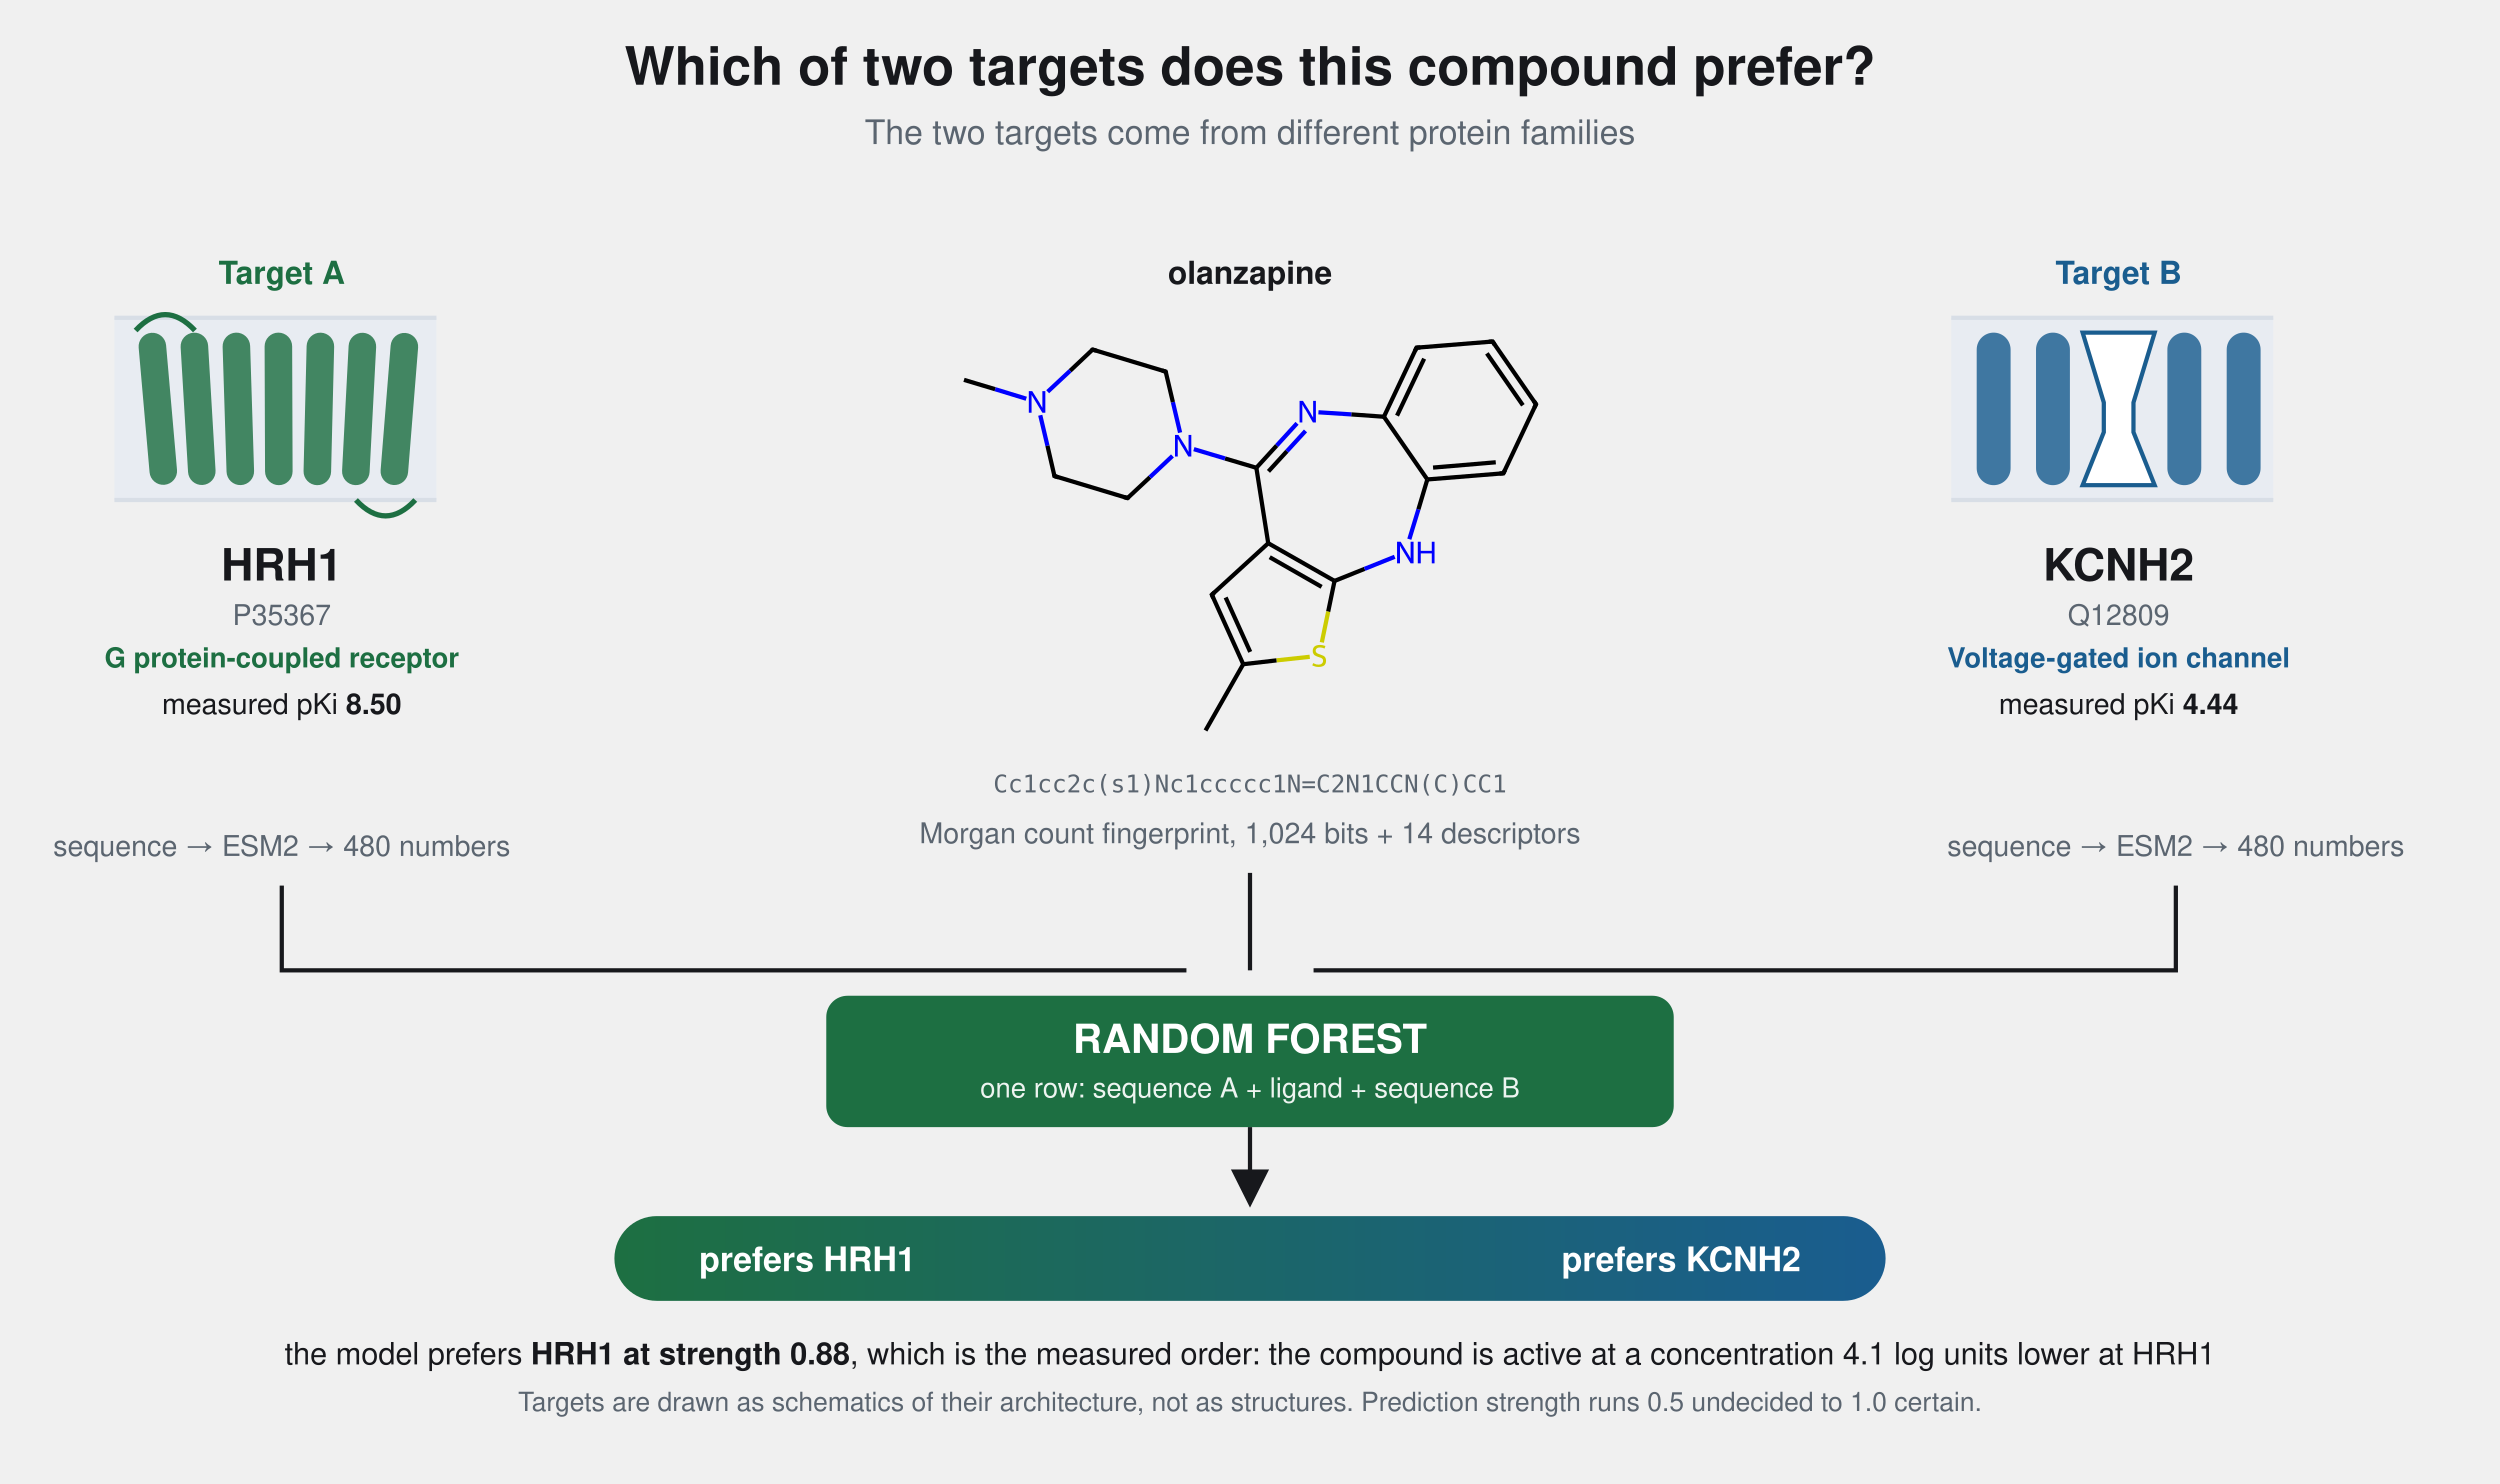
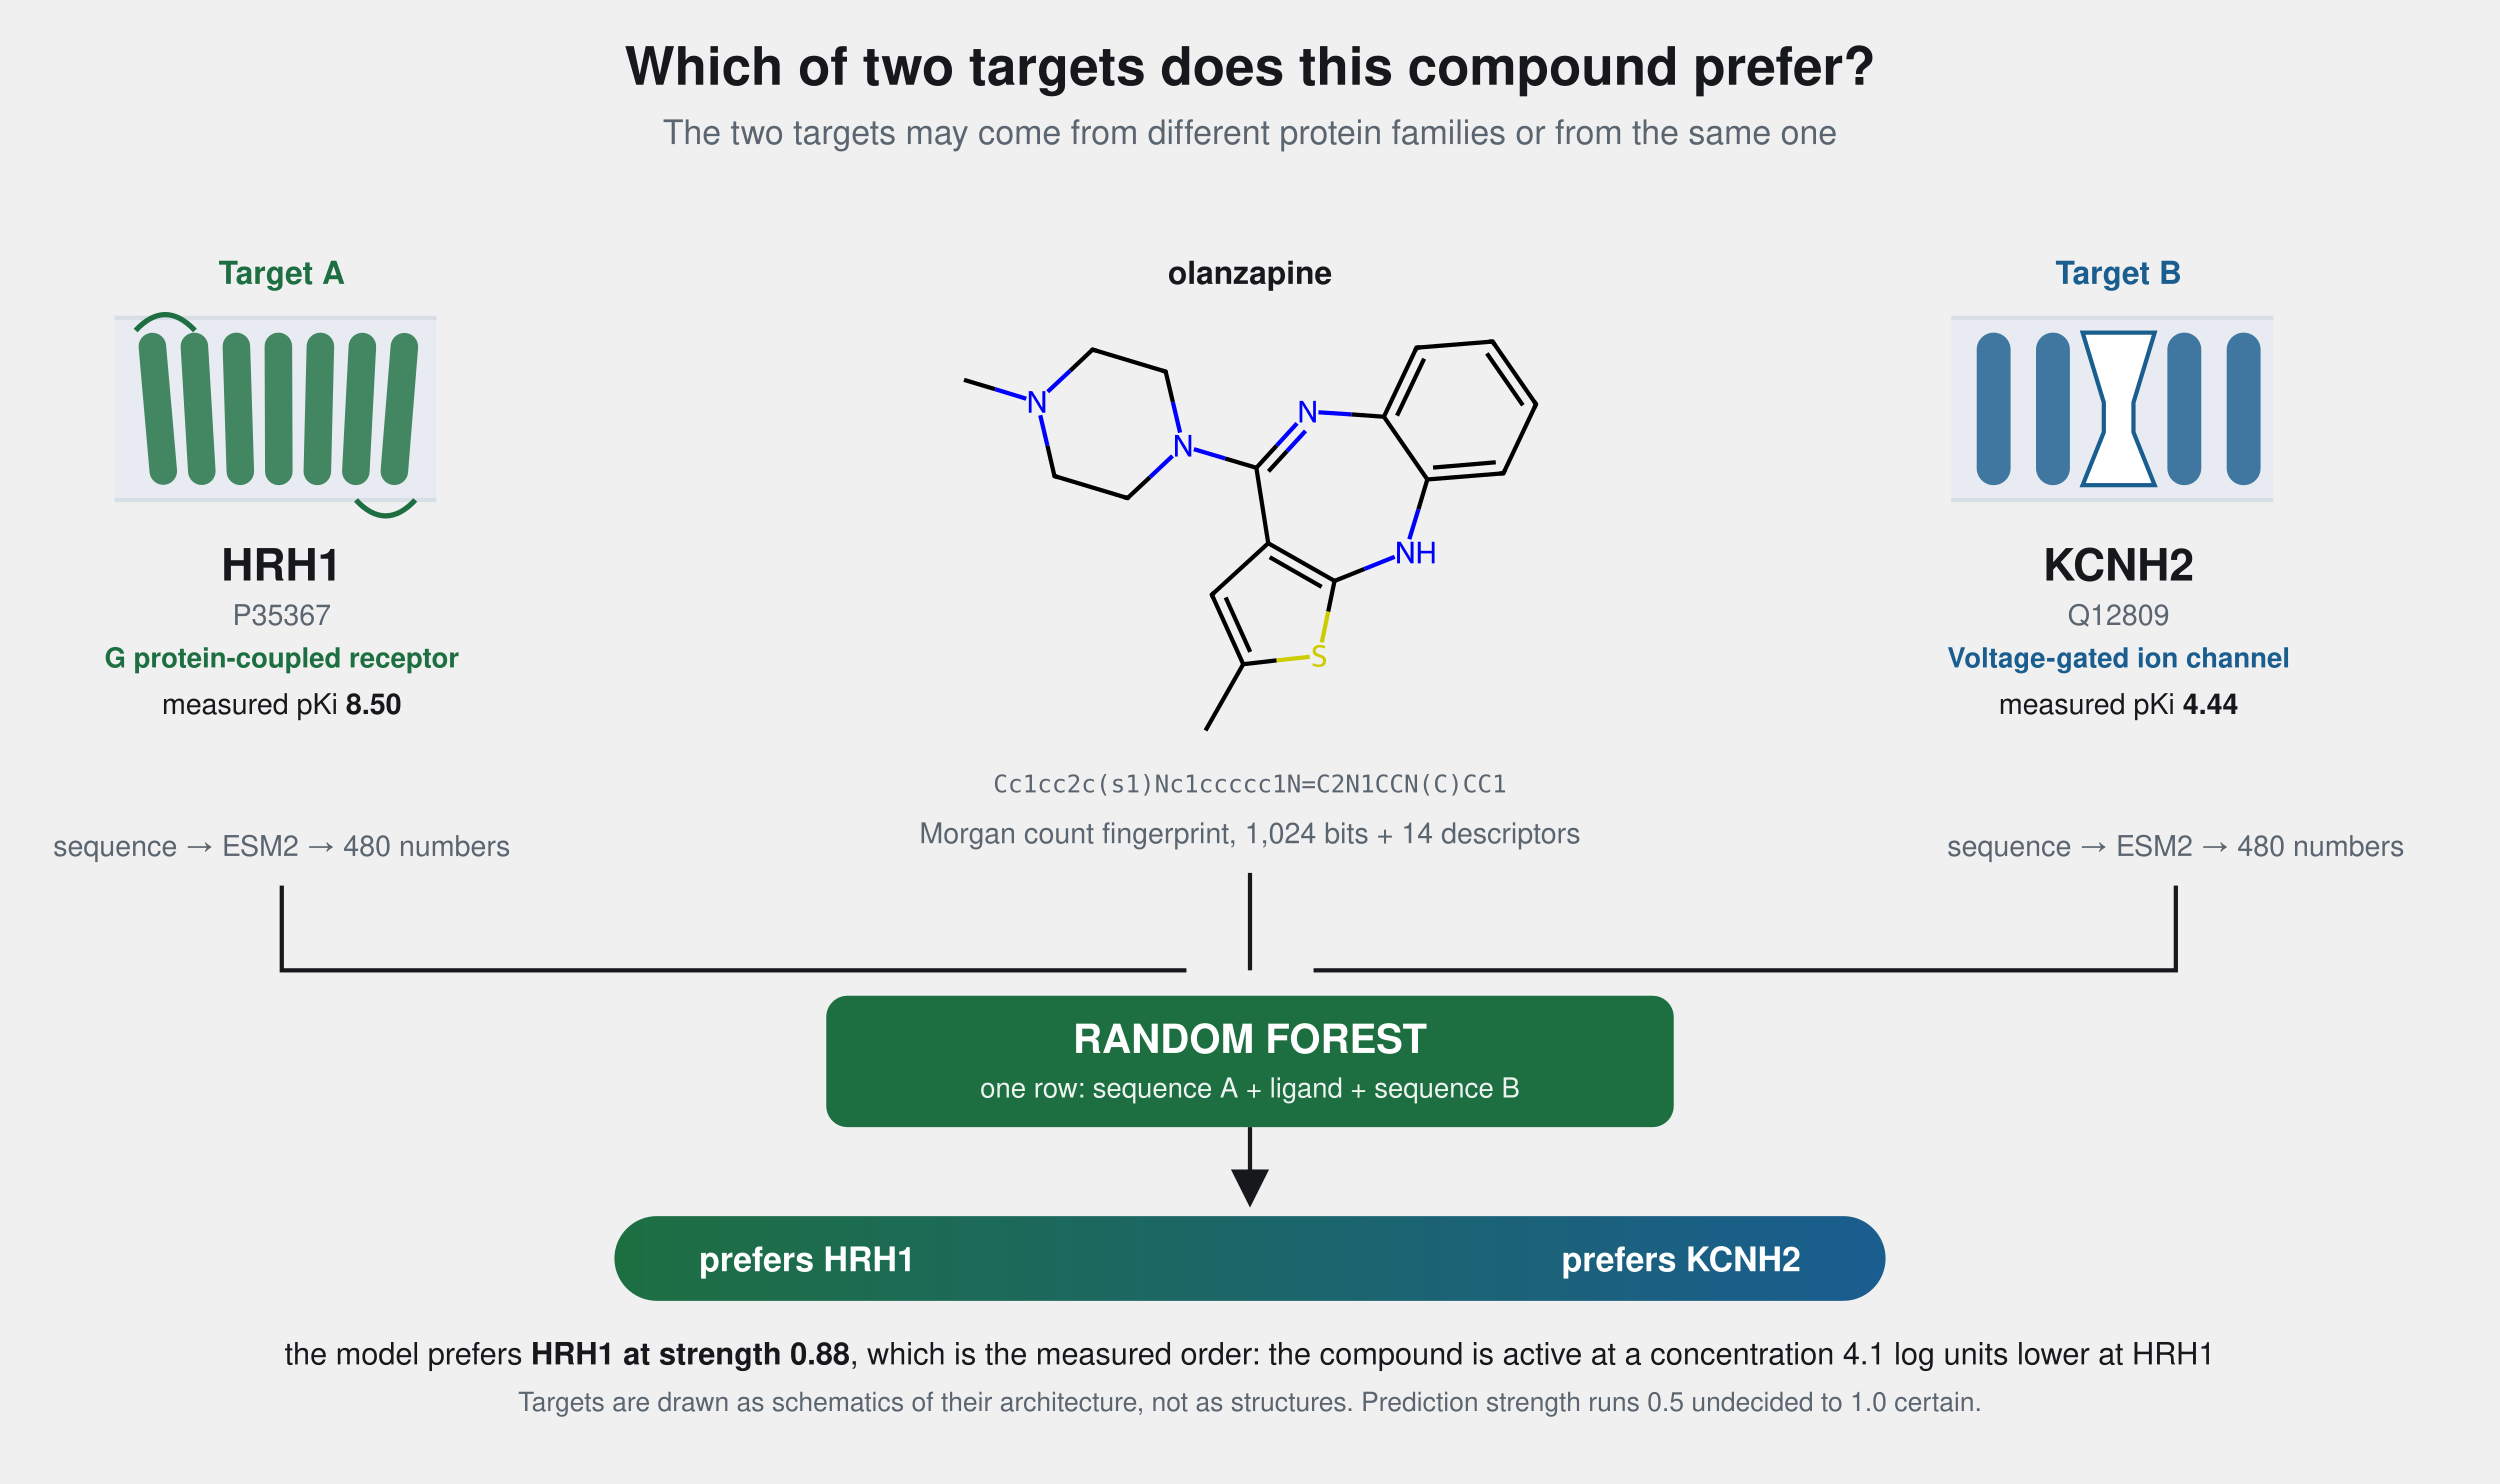
<svg xmlns="http://www.w3.org/2000/svg" viewBox="0 0 1180 700" width="100%" font-family="-apple-system,BlinkMacSystemFont,Segoe UI,Helvetica,Arial,sans-serif">
  <text x="590.0" y="40" text-anchor="middle" font-size="25" font-weight="700" fill="#17181c">
    Which of two targets does this compound prefer?</text>
  <text x="590.0" y="68" text-anchor="middle" font-size="16" fill="#5b6570">
-     The two targets come from different protein families</text>
+     The two targets may come from different protein families or from the same one</text>
  <text x="133" y="134" text-anchor="middle" font-size="15" font-weight="700" fill="#1d6f42">Target A</text>
  <rect x="54" y="150" width="152" height="86" fill="#e8ecf2" />
  <line x1="54" y1="150" x2="206" y2="150" stroke="#d8dee6" stroke-width="2" />
  <line x1="54" y1="236" x2="206" y2="236" stroke="#d8dee6" stroke-width="2" />
  <rect x="68" y="157" width="13" height="72" rx="6.5" fill="#1d6f42" opacity="0.82" transform="rotate(-5.0,74,193)" />
  <rect x="87" y="157" width="13" height="72" rx="6.5" fill="#1d6f42" opacity="0.82" transform="rotate(-3.4,93,193)" />
  <rect x="106" y="157" width="13" height="72" rx="6.5" fill="#1d6f42" opacity="0.82" transform="rotate(-1.8,112,193)" />
  <rect x="125" y="157" width="13" height="72" rx="6.5" fill="#1d6f42" opacity="0.82" transform="rotate(-0.2,131,193)" />
  <rect x="144" y="157" width="13" height="72" rx="6.5" fill="#1d6f42" opacity="0.82" transform="rotate(1.4,150,193)" />
  <rect x="163" y="157" width="13" height="72" rx="6.5" fill="#1d6f42" opacity="0.82" transform="rotate(3.0,169,193)" />
  <rect x="182" y="157" width="13" height="72" rx="6.5" fill="#1d6f42" opacity="0.82" transform="rotate(4.6,188,193)" />
  <path d="M64,156 q14,-15 28,0" fill="none" stroke="#1d6f42" stroke-width="2.5" />
  <path d="M168,236 q14,15 28,0" fill="none" stroke="#1d6f42" stroke-width="2.5" />
  <text x="133" y="274" text-anchor="middle" font-size="21" font-weight="700" fill="#17181c">HRH1</text>
  <text x="133" y="295" text-anchor="middle" font-size="13.5" fill="#5b6570">P35367</text>
  <text x="133" y="315" text-anchor="middle" font-size="13" fill="#1d6f42" font-weight="600">G protein-coupled receptor</text>
  <text x="133" y="337" text-anchor="middle" font-size="13.5" fill="#17181c">
    measured pKi <tspan font-weight="700">8.50</tspan>
  </text>
  <text x="1000" y="134" text-anchor="middle" font-size="15" font-weight="700" fill="#1a5d8f">Target B</text>
  <rect x="921" y="150" width="152" height="86" fill="#e8ecf2" />
  <line x1="921" y1="150" x2="1073" y2="150" stroke="#d8dee6" stroke-width="2" />
  <line x1="921" y1="236" x2="1073" y2="236" stroke="#d8dee6" stroke-width="2" />
  <rect x="933" y="157" width="16" height="72" rx="8" fill="#1a5d8f" opacity="0.82" />
  <rect x="961" y="157" width="16" height="72" rx="8" fill="#1a5d8f" opacity="0.82" />
  <rect x="1023" y="157" width="16" height="72" rx="8" fill="#1a5d8f" opacity="0.82" />
  <rect x="1051" y="157" width="16" height="72" rx="8" fill="#1a5d8f" opacity="0.82" />
  <path d="M983,157 L993,190 L993,204 L983,229 L1017,229 L1007,204 L1007,190 L1017,157 Z" fill="#ffffff" stroke="#1a5d8f" stroke-width="2" />
  <text x="1000" y="274" text-anchor="middle" font-size="21" font-weight="700" fill="#17181c">KCNH2</text>
  <text x="1000" y="295" text-anchor="middle" font-size="13.5" fill="#5b6570">Q12809</text>
  <text x="1000" y="315" text-anchor="middle" font-size="13" fill="#1a5d8f" font-weight="600">Voltage-gated ion channel</text>
  <text x="1000" y="337" text-anchor="middle" font-size="13.5" fill="#17181c">
    measured pKi <tspan font-weight="700">4.44</tspan>
  </text>
  <text x="590.0" y="134" text-anchor="middle" font-size="15" font-weight="700" fill="#17181c">olanzapine</text>
  <g transform="translate(440,148)">
    <svg version="1.1" baseProfile="full" xml:space="preserve" width="300px" height="210px" viewBox="0 0 300 210">
      <path class="bond-0 atom-0 atom-1" d="M 129.0,196.8 L 146.8,165.5" style="fill:none;fill-rule:evenodd;stroke:#000000;stroke-width:2.0px;stroke-linecap:butt;stroke-linejoin:miter;stroke-opacity:1" />
      <path class="bond-1 atom-1 atom-2" d="M 146.8,165.5 L 132.0,132.7" style="fill:none;fill-rule:evenodd;stroke:#000000;stroke-width:2.0px;stroke-linecap:butt;stroke-linejoin:miter;stroke-opacity:1" />
      <path class="bond-1 atom-1 atom-2" d="M 150.1,159.7 L 138.5,134.0" style="fill:none;fill-rule:evenodd;stroke:#000000;stroke-width:2.0px;stroke-linecap:butt;stroke-linejoin:miter;stroke-opacity:1" />
      <path class="bond-2 atom-2 atom-3" d="M 132.0,132.7 L 158.6,108.4" style="fill:none;fill-rule:evenodd;stroke:#000000;stroke-width:2.0px;stroke-linecap:butt;stroke-linejoin:miter;stroke-opacity:1" />
      <path class="bond-3 atom-3 atom-4" d="M 158.6,108.4 L 189.9,126.2" style="fill:none;fill-rule:evenodd;stroke:#000000;stroke-width:2.0px;stroke-linecap:butt;stroke-linejoin:miter;stroke-opacity:1" />
      <path class="bond-3 atom-3 atom-4" d="M 159.3,115.0 L 183.8,129.0" style="fill:none;fill-rule:evenodd;stroke:#000000;stroke-width:2.0px;stroke-linecap:butt;stroke-linejoin:miter;stroke-opacity:1" />
      <path class="bond-4 atom-4 atom-5" d="M 189.9,126.2 L 186.9,140.7" style="fill:none;fill-rule:evenodd;stroke:#000000;stroke-width:2.0px;stroke-linecap:butt;stroke-linejoin:miter;stroke-opacity:1" />
      <path class="bond-4 atom-4 atom-5" d="M 186.9,140.7 L 183.9,155.2" style="fill:none;fill-rule:evenodd;stroke:#CCCC00;stroke-width:2.0px;stroke-linecap:butt;stroke-linejoin:miter;stroke-opacity:1" />
      <path class="bond-5 atom-4 atom-6" d="M 189.9,126.2 L 204.1,120.5" style="fill:none;fill-rule:evenodd;stroke:#000000;stroke-width:2.0px;stroke-linecap:butt;stroke-linejoin:miter;stroke-opacity:1" />
      <path class="bond-5 atom-4 atom-6" d="M 204.1,120.5 L 218.3,114.8" style="fill:none;fill-rule:evenodd;stroke:#0000FF;stroke-width:2.0px;stroke-linecap:butt;stroke-linejoin:miter;stroke-opacity:1" />
      <path class="bond-6 atom-6 atom-7" d="M 225.2,106.5 L 229.5,92.4" style="fill:none;fill-rule:evenodd;stroke:#0000FF;stroke-width:2.0px;stroke-linecap:butt;stroke-linejoin:miter;stroke-opacity:1" />
      <path class="bond-6 atom-6 atom-7" d="M 229.5,92.4 L 233.7,78.3" style="fill:none;fill-rule:evenodd;stroke:#000000;stroke-width:2.0px;stroke-linecap:butt;stroke-linejoin:miter;stroke-opacity:1" />
      <path class="bond-7 atom-7 atom-8" d="M 233.7,78.3 L 269.6,75.4" style="fill:none;fill-rule:evenodd;stroke:#000000;stroke-width:2.0px;stroke-linecap:butt;stroke-linejoin:miter;stroke-opacity:1" />
      <path class="bond-7 atom-7 atom-8" d="M 236.4,72.7 L 266.0,70.2" style="fill:none;fill-rule:evenodd;stroke:#000000;stroke-width:2.0px;stroke-linecap:butt;stroke-linejoin:miter;stroke-opacity:1" />
      <path class="bond-8 atom-8 atom-9" d="M 269.6,75.4 L 285.0,42.8" style="fill:none;fill-rule:evenodd;stroke:#000000;stroke-width:2.0px;stroke-linecap:butt;stroke-linejoin:miter;stroke-opacity:1" />
      <path class="bond-9 atom-9 atom-10" d="M 285.0,42.8 L 264.5,13.2" style="fill:none;fill-rule:evenodd;stroke:#000000;stroke-width:2.0px;stroke-linecap:butt;stroke-linejoin:miter;stroke-opacity:1" />
      <path class="bond-9 atom-9 atom-10" d="M 278.8,43.3 L 261.8,18.8" style="fill:none;fill-rule:evenodd;stroke:#000000;stroke-width:2.0px;stroke-linecap:butt;stroke-linejoin:miter;stroke-opacity:1" />
      <path class="bond-10 atom-10 atom-11" d="M 264.5,13.2 L 228.6,16.1" style="fill:none;fill-rule:evenodd;stroke:#000000;stroke-width:2.0px;stroke-linecap:butt;stroke-linejoin:miter;stroke-opacity:1" />
      <path class="bond-11 atom-11 atom-12" d="M 228.6,16.1 L 213.2,48.7" style="fill:none;fill-rule:evenodd;stroke:#000000;stroke-width:2.0px;stroke-linecap:butt;stroke-linejoin:miter;stroke-opacity:1" />
      <path class="bond-11 atom-11 atom-12" d="M 232.2,21.3 L 219.4,48.2" style="fill:none;fill-rule:evenodd;stroke:#000000;stroke-width:2.0px;stroke-linecap:butt;stroke-linejoin:miter;stroke-opacity:1" />
      <path class="bond-12 atom-12 atom-13" d="M 213.2,48.7 L 197.8,47.6" style="fill:none;fill-rule:evenodd;stroke:#000000;stroke-width:2.0px;stroke-linecap:butt;stroke-linejoin:miter;stroke-opacity:1" />
      <path class="bond-12 atom-12 atom-13" d="M 197.8,47.6 L 182.3,46.6" style="fill:none;fill-rule:evenodd;stroke:#0000FF;stroke-width:2.0px;stroke-linecap:butt;stroke-linejoin:miter;stroke-opacity:1" />
      <path class="bond-13 atom-13 atom-14" d="M 172.2,51.8 L 162.6,62.3" style="fill:none;fill-rule:evenodd;stroke:#0000FF;stroke-width:2.0px;stroke-linecap:butt;stroke-linejoin:miter;stroke-opacity:1" />
      <path class="bond-13 atom-13 atom-14" d="M 162.6,62.3 L 153.0,72.8" style="fill:none;fill-rule:evenodd;stroke:#000000;stroke-width:2.0px;stroke-linecap:butt;stroke-linejoin:miter;stroke-opacity:1" />
      <path class="bond-13 atom-13 atom-14" d="M 176.2,55.4 L 167.4,65.0" style="fill:none;fill-rule:evenodd;stroke:#0000FF;stroke-width:2.0px;stroke-linecap:butt;stroke-linejoin:miter;stroke-opacity:1" />
      <path class="bond-13 atom-13 atom-14" d="M 167.4,65.0 L 158.7,74.5" style="fill:none;fill-rule:evenodd;stroke:#000000;stroke-width:2.0px;stroke-linecap:butt;stroke-linejoin:miter;stroke-opacity:1" />
      <path class="bond-14 atom-14 atom-15" d="M 153.0,72.8 L 138.2,68.4" style="fill:none;fill-rule:evenodd;stroke:#000000;stroke-width:2.0px;stroke-linecap:butt;stroke-linejoin:miter;stroke-opacity:1" />
      <path class="bond-14 atom-14 atom-15" d="M 138.2,68.4 L 123.5,64.0" style="fill:none;fill-rule:evenodd;stroke:#0000FF;stroke-width:2.0px;stroke-linecap:butt;stroke-linejoin:miter;stroke-opacity:1" />
      <path class="bond-15 atom-15 atom-16" d="M 117.0,56.2 L 113.6,41.8" style="fill:none;fill-rule:evenodd;stroke:#0000FF;stroke-width:2.0px;stroke-linecap:butt;stroke-linejoin:miter;stroke-opacity:1" />
      <path class="bond-15 atom-15 atom-16" d="M 113.6,41.8 L 110.2,27.4" style="fill:none;fill-rule:evenodd;stroke:#000000;stroke-width:2.0px;stroke-linecap:butt;stroke-linejoin:miter;stroke-opacity:1" />
      <path class="bond-16 atom-16 atom-17" d="M 110.2,27.4 L 75.7,17.0" style="fill:none;fill-rule:evenodd;stroke:#000000;stroke-width:2.0px;stroke-linecap:butt;stroke-linejoin:miter;stroke-opacity:1" />
      <path class="bond-17 atom-17 atom-18" d="M 75.7,17.0 L 65.1,27.0" style="fill:none;fill-rule:evenodd;stroke:#000000;stroke-width:2.0px;stroke-linecap:butt;stroke-linejoin:miter;stroke-opacity:1" />
      <path class="bond-17 atom-17 atom-18" d="M 65.1,27.0 L 54.5,36.9" style="fill:none;fill-rule:evenodd;stroke:#0000FF;stroke-width:2.0px;stroke-linecap:butt;stroke-linejoin:miter;stroke-opacity:1" />
      <path class="bond-18 atom-18 atom-19" d="M 44.4,40.2 L 29.7,35.7" style="fill:none;fill-rule:evenodd;stroke:#0000FF;stroke-width:2.0px;stroke-linecap:butt;stroke-linejoin:miter;stroke-opacity:1" />
      <path class="bond-18 atom-18 atom-19" d="M 29.7,35.7 L 15.0,31.3" style="fill:none;fill-rule:evenodd;stroke:#000000;stroke-width:2.0px;stroke-linecap:butt;stroke-linejoin:miter;stroke-opacity:1" />
      <path class="bond-19 atom-18 atom-20" d="M 51.0,48.0 L 54.4,62.4" style="fill:none;fill-rule:evenodd;stroke:#0000FF;stroke-width:2.0px;stroke-linecap:butt;stroke-linejoin:miter;stroke-opacity:1" />
      <path class="bond-19 atom-18 atom-20" d="M 54.4,62.4 L 57.7,76.7" style="fill:none;fill-rule:evenodd;stroke:#000000;stroke-width:2.0px;stroke-linecap:butt;stroke-linejoin:miter;stroke-opacity:1" />
      <path class="bond-20 atom-20 atom-21" d="M 57.7,76.7 L 92.2,87.1" style="fill:none;fill-rule:evenodd;stroke:#000000;stroke-width:2.0px;stroke-linecap:butt;stroke-linejoin:miter;stroke-opacity:1" />
      <path class="bond-21 atom-5 atom-1" d="M 178.2,162.0 L 162.5,163.7" style="fill:none;fill-rule:evenodd;stroke:#CCCC00;stroke-width:2.0px;stroke-linecap:butt;stroke-linejoin:miter;stroke-opacity:1" />
      <path class="bond-21 atom-5 atom-1" d="M 162.5,163.7 L 146.8,165.5" style="fill:none;fill-rule:evenodd;stroke:#000000;stroke-width:2.0px;stroke-linecap:butt;stroke-linejoin:miter;stroke-opacity:1" />
      <path class="bond-22 atom-12 atom-7" d="M 213.2,48.7 L 233.7,78.3" style="fill:none;fill-rule:evenodd;stroke:#000000;stroke-width:2.0px;stroke-linecap:butt;stroke-linejoin:miter;stroke-opacity:1" />
      <path class="bond-23 atom-21 atom-15" d="M 92.2,87.1 L 102.8,77.2" style="fill:none;fill-rule:evenodd;stroke:#000000;stroke-width:2.0px;stroke-linecap:butt;stroke-linejoin:miter;stroke-opacity:1" />
      <path class="bond-23 atom-21 atom-15" d="M 102.8,77.2 L 113.4,67.2" style="fill:none;fill-rule:evenodd;stroke:#0000FF;stroke-width:2.0px;stroke-linecap:butt;stroke-linejoin:miter;stroke-opacity:1" />
      <path class="bond-24 atom-14 atom-3" d="M 153.0,72.8 L 158.6,108.4" style="fill:none;fill-rule:evenodd;stroke:#000000;stroke-width:2.0px;stroke-linecap:butt;stroke-linejoin:miter;stroke-opacity:1" />
      <path d="M 132.7,134.3 L 132.0,132.7 L 133.3,131.5" style="fill:none;stroke:#000000;stroke-width:2.0px;stroke-linecap:butt;stroke-linejoin:miter;stroke-miterlimit:10;stroke-opacity:1;" />
      <path d="M 267.8,75.5 L 269.6,75.4 L 270.4,73.8" style="fill:none;stroke:#000000;stroke-width:2.0px;stroke-linecap:butt;stroke-linejoin:miter;stroke-miterlimit:10;stroke-opacity:1;" />
      <path d="M 284.2,44.4 L 285.0,42.8 L 284.0,41.3" style="fill:none;stroke:#000000;stroke-width:2.0px;stroke-linecap:butt;stroke-linejoin:miter;stroke-miterlimit:10;stroke-opacity:1;" />
      <path d="M 265.5,14.7 L 264.5,13.2 L 262.7,13.3" style="fill:none;stroke:#000000;stroke-width:2.0px;stroke-linecap:butt;stroke-linejoin:miter;stroke-miterlimit:10;stroke-opacity:1;" />
      <path d="M 230.4,16.0 L 228.6,16.1 L 227.8,17.8" style="fill:none;stroke:#000000;stroke-width:2.0px;stroke-linecap:butt;stroke-linejoin:miter;stroke-miterlimit:10;stroke-opacity:1;" />
      <path d="M 110.4,28.1 L 110.2,27.4 L 108.5,26.9" style="fill:none;stroke:#000000;stroke-width:2.0px;stroke-linecap:butt;stroke-linejoin:miter;stroke-miterlimit:10;stroke-opacity:1;" />
      <path d="M 77.4,17.5 L 75.7,17.0 L 75.2,17.5" style="fill:none;stroke:#000000;stroke-width:2.0px;stroke-linecap:butt;stroke-linejoin:miter;stroke-miterlimit:10;stroke-opacity:1;" />
      <path d="M 57.6,76.0 L 57.7,76.7 L 59.5,77.3" style="fill:none;stroke:#000000;stroke-width:2.0px;stroke-linecap:butt;stroke-linejoin:miter;stroke-miterlimit:10;stroke-opacity:1;" />
      <path d="M 90.5,86.6 L 92.2,87.1 L 92.8,86.6" style="fill:none;stroke:#000000;stroke-width:2.0px;stroke-linecap:butt;stroke-linejoin:miter;stroke-miterlimit:10;stroke-opacity:1;" />
      <path class="atom-5" d="M 179.8 165.0 Q 179.9 165.0, 180.3 165.2 Q 180.8 165.4, 181.3 165.6 Q 181.9 165.7, 182.4 165.7 Q 183.4 165.7, 183.9 165.2 Q 184.5 164.7, 184.5 163.9 Q 184.5 163.3, 184.2 163.0 Q 183.9 162.7, 183.5 162.5 Q 183.1 162.3, 182.3 162.1 Q 181.4 161.8, 180.9 161.5 Q 180.3 161.3, 180.0 160.7 Q 179.6 160.2, 179.6 159.3 Q 179.6 158.0, 180.4 157.2 Q 181.3 156.4, 183.1 156.4 Q 184.2 156.4, 185.6 156.9 L 185.2 158.1 Q 184.0 157.6, 183.1 157.6 Q 182.1 157.6, 181.6 158.0 Q 181.0 158.4, 181.0 159.1 Q 181.0 159.6, 181.3 160.0 Q 181.6 160.3, 182.0 160.5 Q 182.4 160.7, 183.1 160.9 Q 184.0 161.2, 184.6 161.5 Q 185.1 161.7, 185.5 162.3 Q 185.9 162.9, 185.9 163.9 Q 185.9 165.3, 185.0 166.1 Q 184.0 166.8, 182.4 166.8 Q 181.5 166.8, 180.8 166.6 Q 180.2 166.4, 179.4 166.1 L 179.8 165.0 " fill="#CCCC00" />
      <path class="atom-6" d="M 221.1 107.7 L 224.4 113.1 Q 224.7 113.6, 225.3 114.6 Q 225.8 115.6, 225.8 115.6 L 225.8 107.7 L 227.2 107.7 L 227.2 117.9 L 225.8 117.9 L 222.2 112.0 Q 221.8 111.3, 221.3 110.5 Q 220.9 109.7, 220.8 109.5 L 220.8 117.9 L 219.4 117.9 L 219.4 107.7 L 221.1 107.7 " fill="#0000FF" />
      <path class="atom-6" d="M 229.2 107.7 L 230.6 107.7 L 230.6 112.0 L 235.8 112.0 L 235.8 107.7 L 237.1 107.7 L 237.1 117.9 L 235.8 117.9 L 235.8 113.2 L 230.6 113.2 L 230.6 117.9 L 229.2 117.9 L 229.2 107.7 " fill="#0000FF" />
      <path class="atom-13" d="M 175.0 41.2 L 178.4 46.6 Q 178.7 47.1, 179.2 48.1 Q 179.8 49.0, 179.8 49.1 L 179.8 41.2 L 181.1 41.2 L 181.1 51.4 L 179.7 51.4 L 176.2 45.4 Q 175.7 44.8, 175.3 44.0 Q 174.9 43.2, 174.7 42.9 L 174.7 51.4 L 173.4 51.4 L 173.4 41.2 L 175.0 41.2 " fill="#0000FF" />
      <path class="atom-15" d="M 116.2 57.3 L 119.6 62.7 Q 119.9 63.3, 120.4 64.2 Q 121.0 65.2, 121.0 65.3 L 121.0 57.3 L 122.3 57.3 L 122.3 67.5 L 120.9 67.5 L 117.3 61.6 Q 116.9 60.9, 116.5 60.1 Q 116.1 59.4, 115.9 59.1 L 115.9 67.5 L 114.6 67.5 L 114.6 57.3 L 116.2 57.3 " fill="#0000FF" />
      <path class="atom-18" d="M 47.2 36.6 L 50.6 42.0 Q 50.9 42.5, 51.4 43.5 Q 52.0 44.4, 52.0 44.5 L 52.0 36.6 L 53.4 36.6 L 53.4 46.8 L 52.0 46.8 L 48.4 40.9 Q 48.0 40.2, 47.5 39.4 Q 47.1 38.6, 46.9 38.4 L 46.9 46.8 L 45.6 46.8 L 45.6 36.6 L 47.2 36.6 " fill="#0000FF" />
    </svg>
  </g>
  <text x="590.0" y="374" text-anchor="middle" font-size="11.5" fill="#5b6570" font-family="ui-monospace,Menlo,monospace">Cc1cc2c(s1)Nc1ccccc1N=C2N1CCN(C)CC1</text>
  <text x="133" y="404" text-anchor="middle" font-size="13.5" fill="#5b6570">
    sequence → ESM2 → 480 numbers</text>
  <text x="590.0" y="398" text-anchor="middle" font-size="13.5" fill="#5b6570">
    Morgan count fingerprint, 1,024 bits + 14 descriptors</text>
  <text x="1027" y="404" text-anchor="middle" font-size="13.5" fill="#5b6570">
    sequence → ESM2 → 480 numbers</text>
  <path d="M133,418 L133,458 L560,458" fill="none" stroke="#17181c" stroke-width="2" />
  <path d="M1027,418 L1027,458 L620,458" fill="none" stroke="#17181c" stroke-width="2" />
  <path d="M590.0,412 L590.0,458" fill="none" stroke="#17181c" stroke-width="2" />
  <defs>
    <marker id="ar" markerWidth="9" markerHeight="9" refX="7" refY="4.5" orient="auto">
      <path d="M0,0 L9,4.5 L0,9 z" fill="#17181c" />
    </marker>
    <linearGradient id="bar" x1="0" x2="1">
      <stop offset="0" stop-color="#1d6f42" />
      <stop offset="1" stop-color="#1a5d8f" />
    </linearGradient>
  </defs>
  <rect x="390" y="470" width="400" height="62" rx="10" fill="#1d6f42" />
  <text x="590.0" y="497" text-anchor="middle" font-size="19" font-weight="700" fill="#ffffff">RANDOM FOREST</text>
  <text x="590.0" y="518" text-anchor="middle" font-size="13" fill="#ffffff" opacity="0.92">
    one row: sequence A + ligand + sequence B</text>
  <path d="M590.0,532 L590.0,566" fill="none" stroke="#17181c" stroke-width="2" marker-end="url(#ar)" />
  <rect x="290" y="574" width="600" height="40" rx="20" fill="url(#bar)" />
  <text x="330" y="600" font-size="16" font-weight="700" fill="#ffffff">prefers HRH1</text>
  <text x="850" y="600" text-anchor="end" font-size="16" font-weight="700" fill="#ffffff">prefers KCNH2</text>
  <text x="590.0" y="644" text-anchor="middle" font-size="14.5" fill="#17181c">
    the model prefers <tspan font-weight="700">HRH1 at strength 0.88</tspan>, which is the
    measured order: the compound is active at a concentration 4.1 log units lower at HRH1</text>
  <text x="590.0" y="666" text-anchor="middle" font-size="12.5" fill="#5b6570">
    Targets are drawn as schematics of their architecture, not as structures.
    Prediction strength runs 0.5 undecided to 1.0 certain.</text>
</svg>
